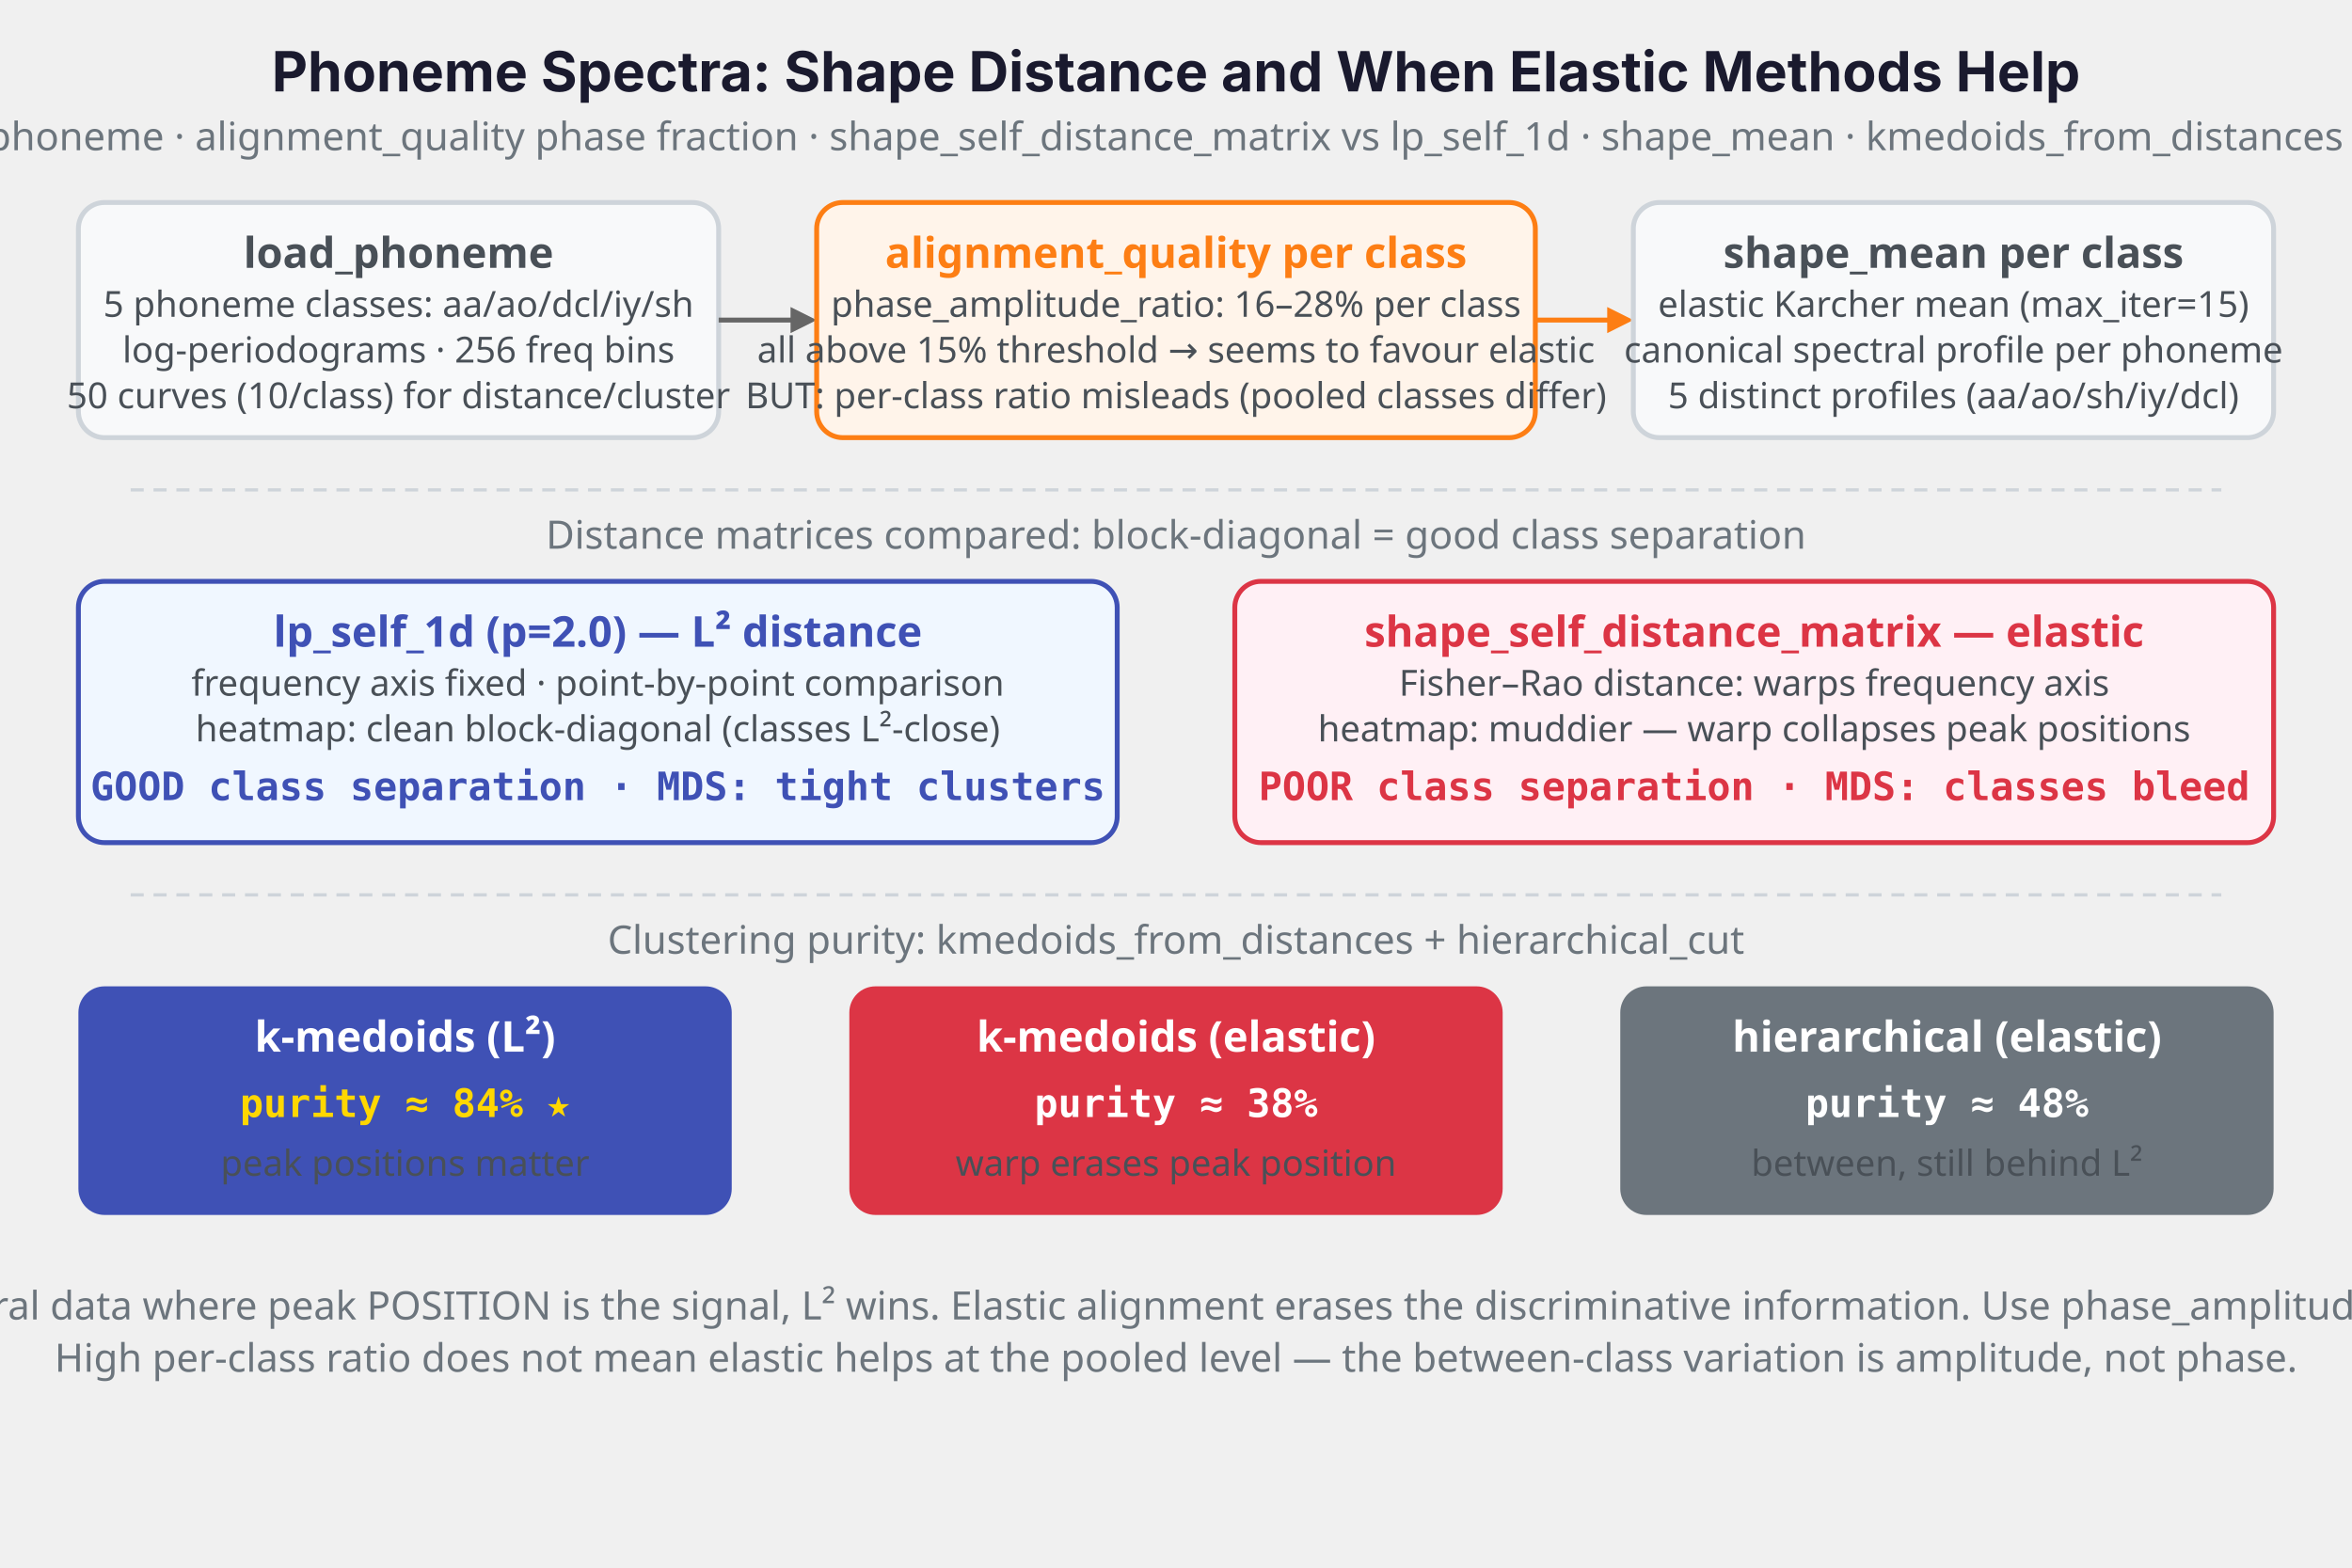
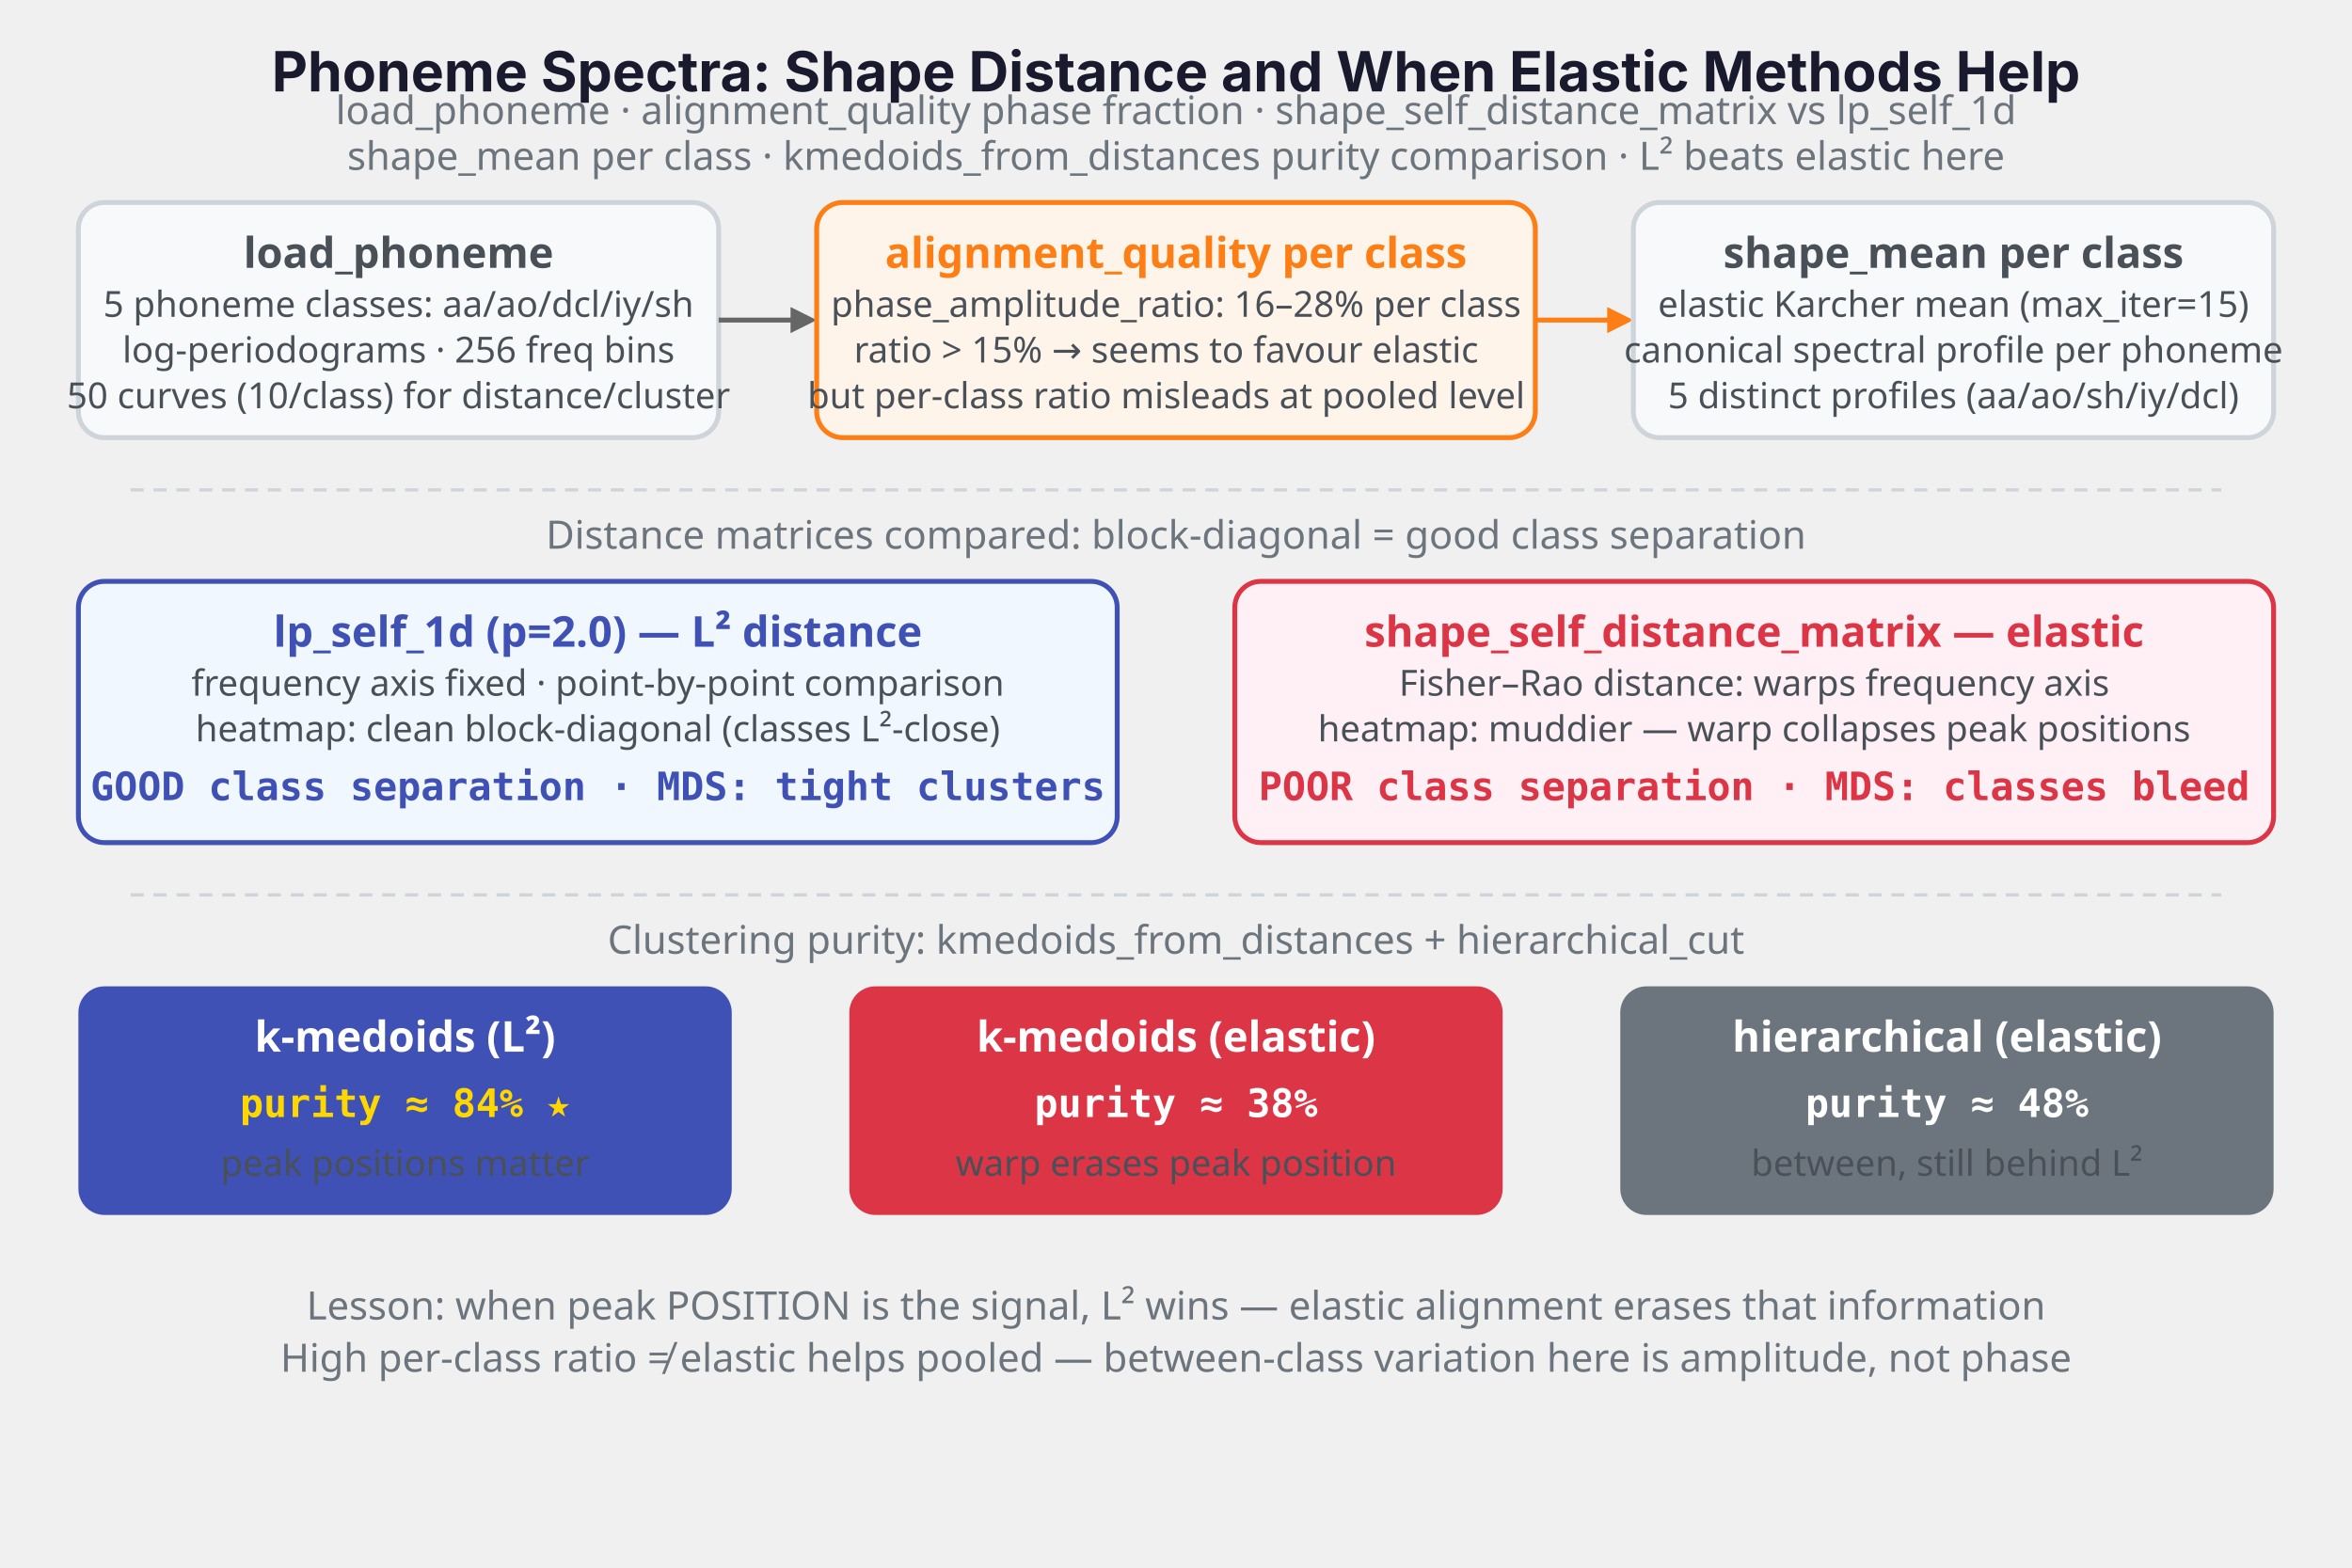
<svg xmlns="http://www.w3.org/2000/svg" viewBox="0 0 720 480" fill="none" role="img" aria-label="Phoneme Spectra: shape distance and when elastic methods help — alignment_quality phase fraction, shape_self_distance_matrix vs lp_self_1d, shape_mean per class, kmedoids_from_distances clustering purity comparison">
  <style>
    .ttl{font:700 17px system-ui,-apple-system,sans-serif;fill:#1a1a2e}
    .sub{font:400 12px system-ui,sans-serif;fill:#6c757d}
    .lab{font:700 13px system-ui,sans-serif}
    .sm{font:400 11px system-ui,sans-serif;fill:#495057}
    .mono{font:600 12px ui-monospace,monospace}
  </style>
  <text class="ttl" x="360" y="28" text-anchor="middle">Phoneme Spectra: Shape Distance and When Elastic Methods Help</text>
-   <text class="sub" x="360" y="46" text-anchor="middle">load_phoneme · alignment_quality phase fraction · shape_self_distance_matrix vs lp_self_1d · shape_mean · kmedoids_from_distances purity</text>
+   <text class="sub" x="360" y="38" text-anchor="middle">load_phoneme · alignment_quality phase fraction · shape_self_distance_matrix vs lp_self_1d</text>
+   <text class="sub" x="360" y="52" text-anchor="middle">shape_mean per class · kmedoids_from_distances purity comparison · L² beats elastic here</text>
  <rect x="24" y="62" width="196" height="72" rx="8" fill="#f8f9fa" stroke="#ced4da" stroke-width="1.5" />
  <text class="lab" x="122" y="82" text-anchor="middle" fill="#495057">load_phoneme</text>
  <text class="sm" x="122" y="97" text-anchor="middle">5 phoneme classes: aa/ao/dcl/iy/sh</text>
  <text class="sm" x="122" y="111" text-anchor="middle">log-periodograms · 256 freq bins</text>
  <text class="sm" x="122" y="125" text-anchor="middle">50 curves (10/class) for distance/cluster</text>
  <line x1="220" y1="98" x2="246" y2="98" stroke="#666" stroke-width="1.5" />
  <polygon points="242,94 250,98 242,102" fill="#666" />
  <rect x="250" y="62" width="220" height="72" rx="8" fill="#fff4ea" stroke="#fd7e14" stroke-width="1.5" />
  <text class="lab" x="360" y="82" text-anchor="middle" fill="#fd7e14">alignment_quality per class</text>
  <text class="sm" x="360" y="97" text-anchor="middle">phase_amplitude_ratio: 16–28% per class</text>
-   <text class="sm" x="360" y="111" text-anchor="middle">all above 15% threshold → seems to favour elastic</text>
-   <text class="sm" x="360" y="125" text-anchor="middle">BUT: per-class ratio misleads (pooled classes differ)</text>
+   <text class="sm" x="357" y="111" text-anchor="middle">ratio &gt; 15% → seems to favour elastic</text>
+   <text class="sm" x="357" y="125" text-anchor="middle">but per-class ratio misleads at pooled level</text>
  <line x1="470" y1="98" x2="496" y2="98" stroke="#fd7e14" stroke-width="1.5" />
  <polygon points="492,94 500,98 492,102" fill="#fd7e14" />
  <rect x="500" y="62" width="196" height="72" rx="8" fill="#f8f9fa" stroke="#ced4da" stroke-width="1.5" />
  <text class="lab" x="598" y="82" text-anchor="middle" fill="#495057">shape_mean per class</text>
  <text class="sm" x="598" y="97" text-anchor="middle">elastic Karcher mean (max_iter=15)</text>
  <text class="sm" x="598" y="111" text-anchor="middle">canonical spectral profile per phoneme</text>
  <text class="sm" x="598" y="125" text-anchor="middle">5 distinct profiles (aa/ao/sh/iy/dcl)</text>
  <line x1="40" y1="150" x2="680" y2="150" stroke="#ced4da" stroke-width="1" stroke-dasharray="4,3" />
  <text class="sub" x="360" y="168" text-anchor="middle">Distance matrices compared: block-diagonal = good class separation</text>
  <rect x="24" y="178" width="318" height="80" rx="8" fill="#f0f7ff" stroke="#3f51b5" stroke-width="1.5" />
  <text class="lab" x="183" y="198" text-anchor="middle" fill="#3f51b5">lp_self_1d (p=2.0) — L² distance</text>
  <text class="sm" x="183" y="213" text-anchor="middle">frequency axis fixed · point-by-point comparison</text>
  <text class="sm" x="183" y="227" text-anchor="middle">heatmap: clean block-diagonal (classes L²-close)</text>
  <text class="mono" x="183" y="245" text-anchor="middle" fill="#3f51b5">GOOD class separation · MDS: tight clusters</text>
  <rect x="378" y="178" width="318" height="80" rx="8" fill="#fff0f5" stroke="#dc3545" stroke-width="1.5" />
  <text class="lab" x="537" y="198" text-anchor="middle" fill="#dc3545">shape_self_distance_matrix — elastic</text>
  <text class="sm" x="537" y="213" text-anchor="middle">Fisher–Rao distance: warps frequency axis</text>
  <text class="sm" x="537" y="227" text-anchor="middle">heatmap: muddier — warp collapses peak positions</text>
  <text class="mono" x="537" y="245" text-anchor="middle" fill="#dc3545">POOR class separation · MDS: classes bleed</text>
  <line x1="40" y1="274" x2="680" y2="274" stroke="#ced4da" stroke-width="1" stroke-dasharray="4,3" />
  <text class="sub" x="360" y="292" text-anchor="middle">Clustering purity: kmedoids_from_distances + hierarchical_cut</text>
  <rect x="24" y="302" width="200" height="70" rx="8" fill="#3f51b5" stroke="none" />
  <text class="lab" x="124" y="322" text-anchor="middle" fill="white">k-medoids (L²)</text>
  <text class="mono" x="124" y="342" text-anchor="middle" fill="#FFD700">purity ≈ 84% ★</text>
  <text class="sm" x="124" y="360" text-anchor="middle" fill="white">peak positions matter</text>
  <rect x="260" y="302" width="200" height="70" rx="8" fill="#dc3545" stroke="none" />
  <text class="lab" x="360" y="322" text-anchor="middle" fill="white">k-medoids (elastic)</text>
  <text class="mono" x="360" y="342" text-anchor="middle" fill="white">purity ≈ 38%</text>
  <text class="sm" x="360" y="360" text-anchor="middle" fill="white">warp erases peak position</text>
  <rect x="496" y="302" width="200" height="70" rx="8" fill="#6c757d" stroke="none" />
  <text class="lab" x="596" y="322" text-anchor="middle" fill="white">hierarchical (elastic)</text>
  <text class="mono" x="596" y="342" text-anchor="middle" fill="white">purity ≈ 48%</text>
  <text class="sm" x="596" y="360" text-anchor="middle" fill="white">between, still behind L²</text>
-   <text class="sub" x="360" y="404" text-anchor="middle">Lesson: for spectral data where peak POSITION is the signal, L² wins. Elastic alignment erases the discriminative information. Use phase_amplitude_ratio to decide.</text>
-   <text class="sub" x="360" y="420" text-anchor="middle">High per-class ratio does not mean elastic helps at the pooled level — the between-class variation is amplitude, not phase.</text>
+   <text class="sub" x="360" y="404" text-anchor="middle">Lesson: when peak POSITION is the signal, L² wins — elastic alignment erases that information</text>
+   <text class="sub" x="360" y="420" text-anchor="middle">High per-class ratio ≠ elastic helps pooled — between-class variation here is amplitude, not phase</text>
</svg>
